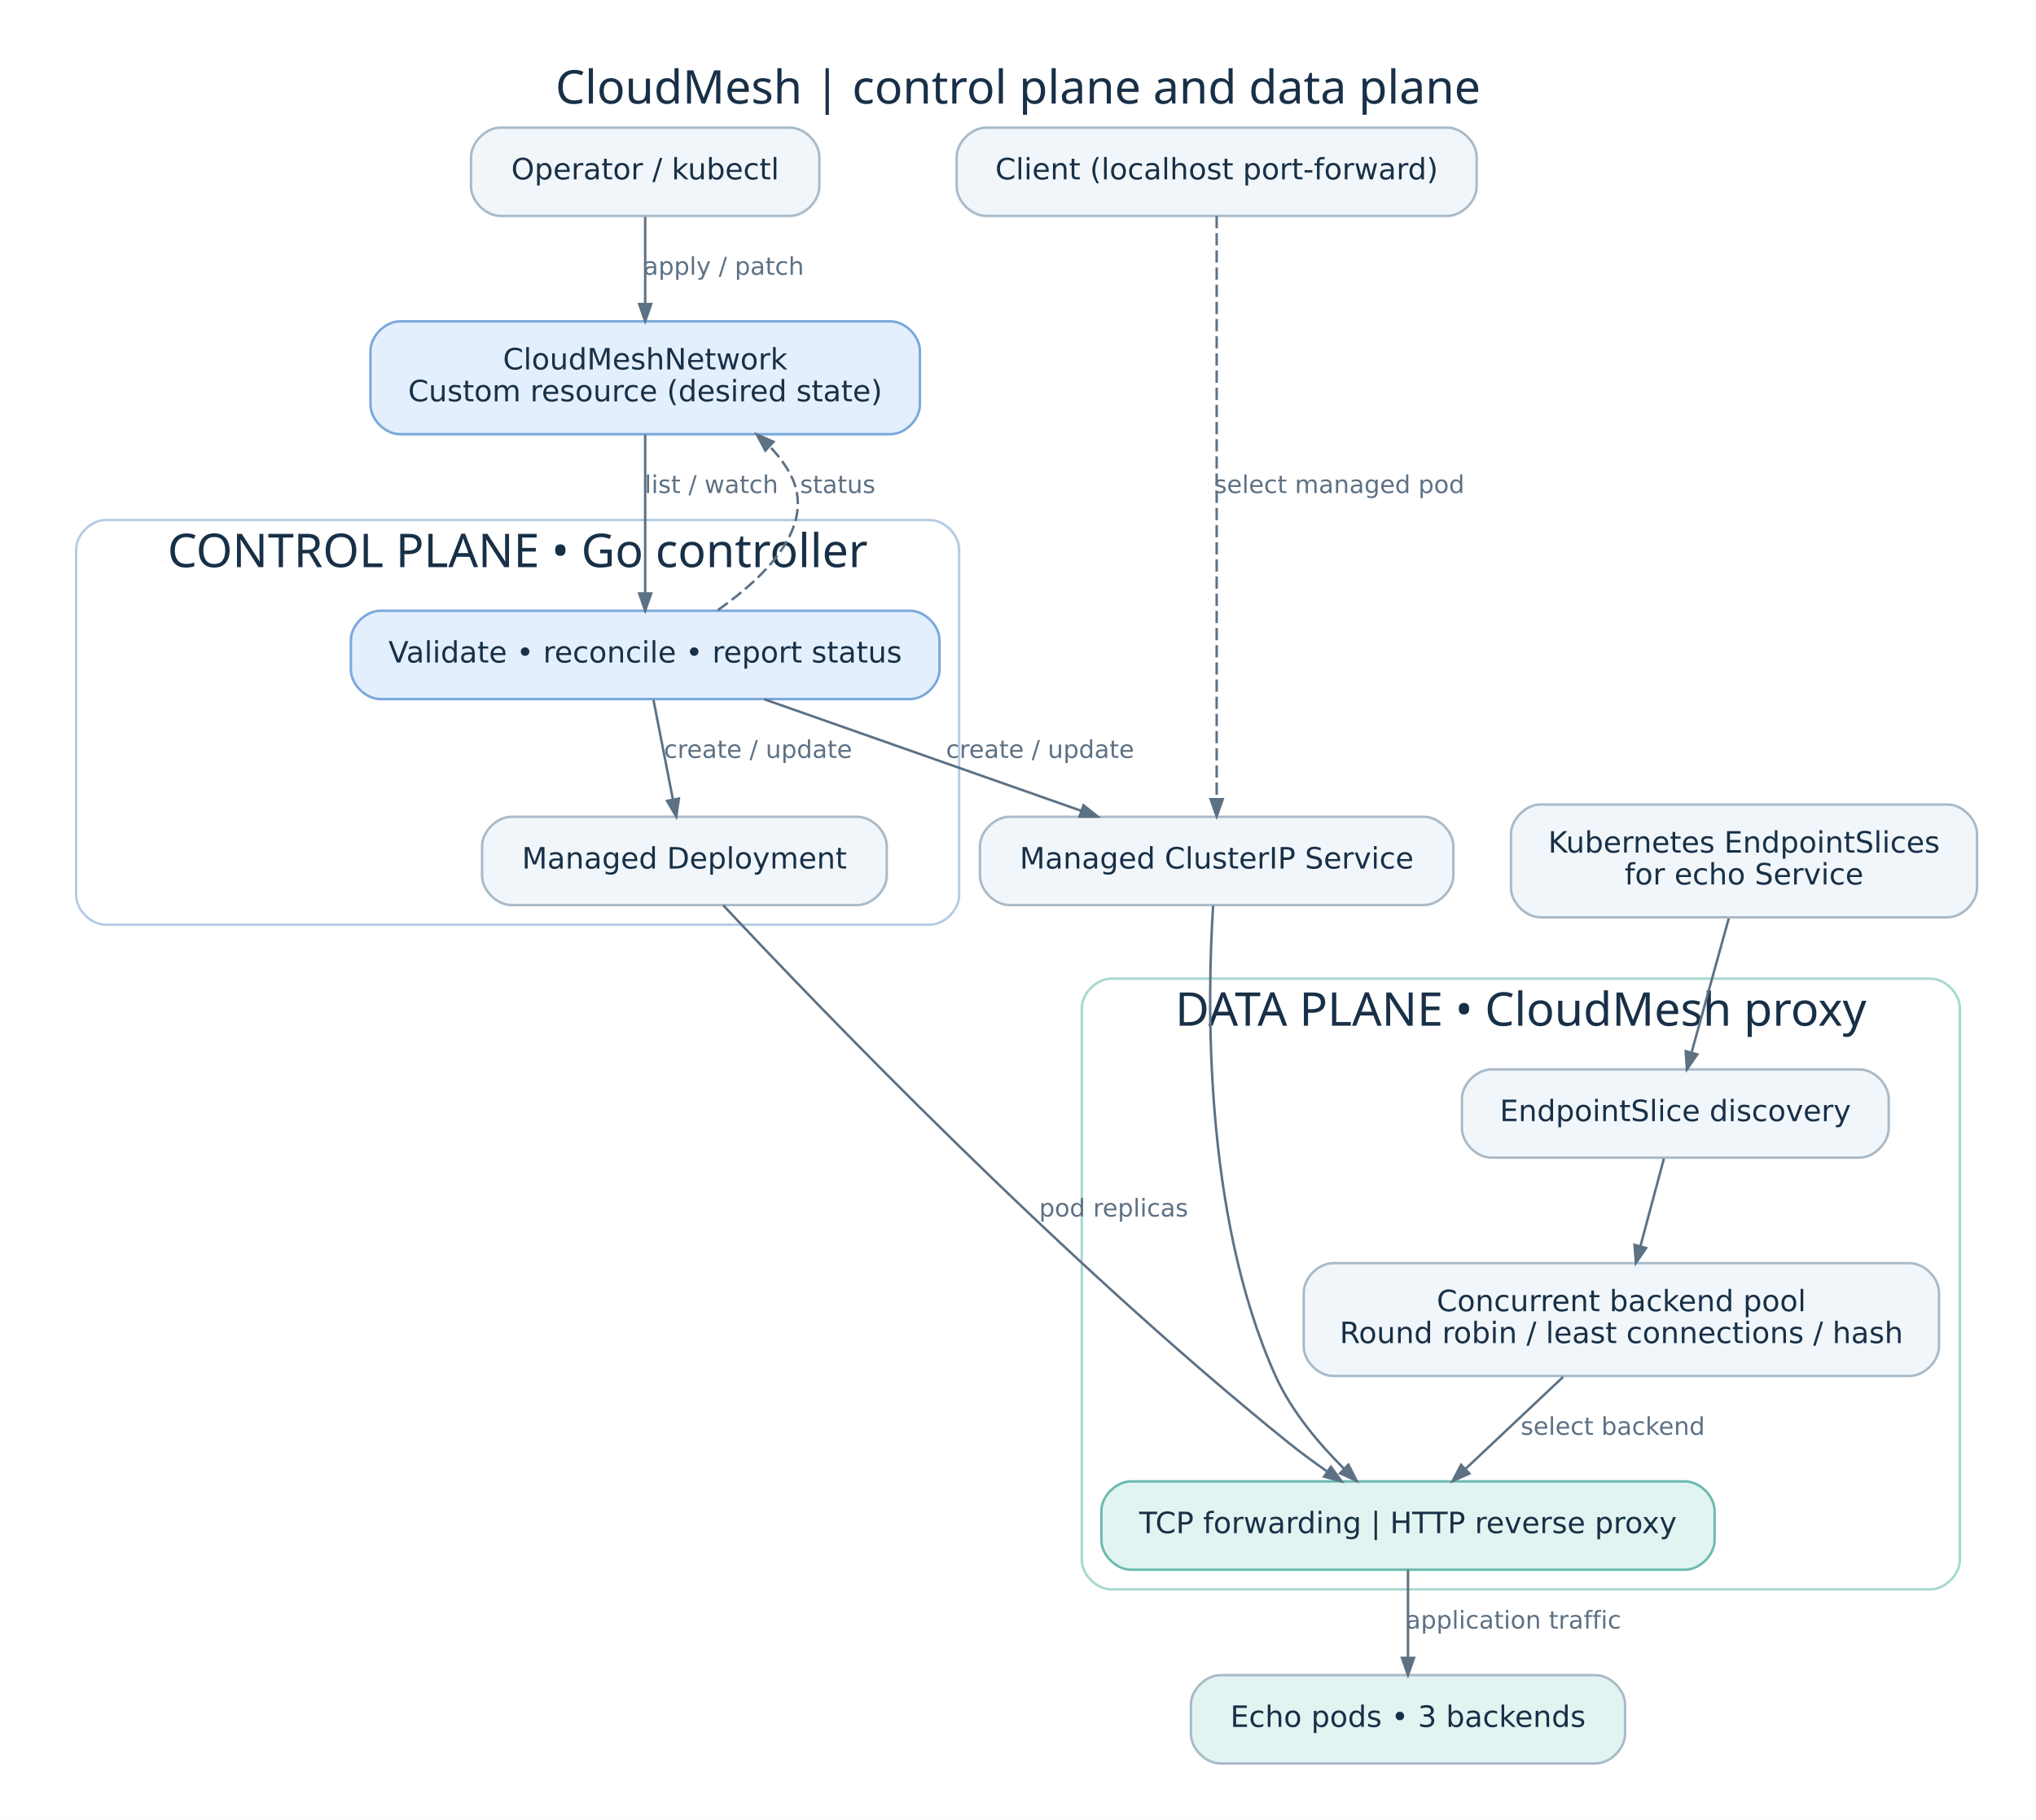
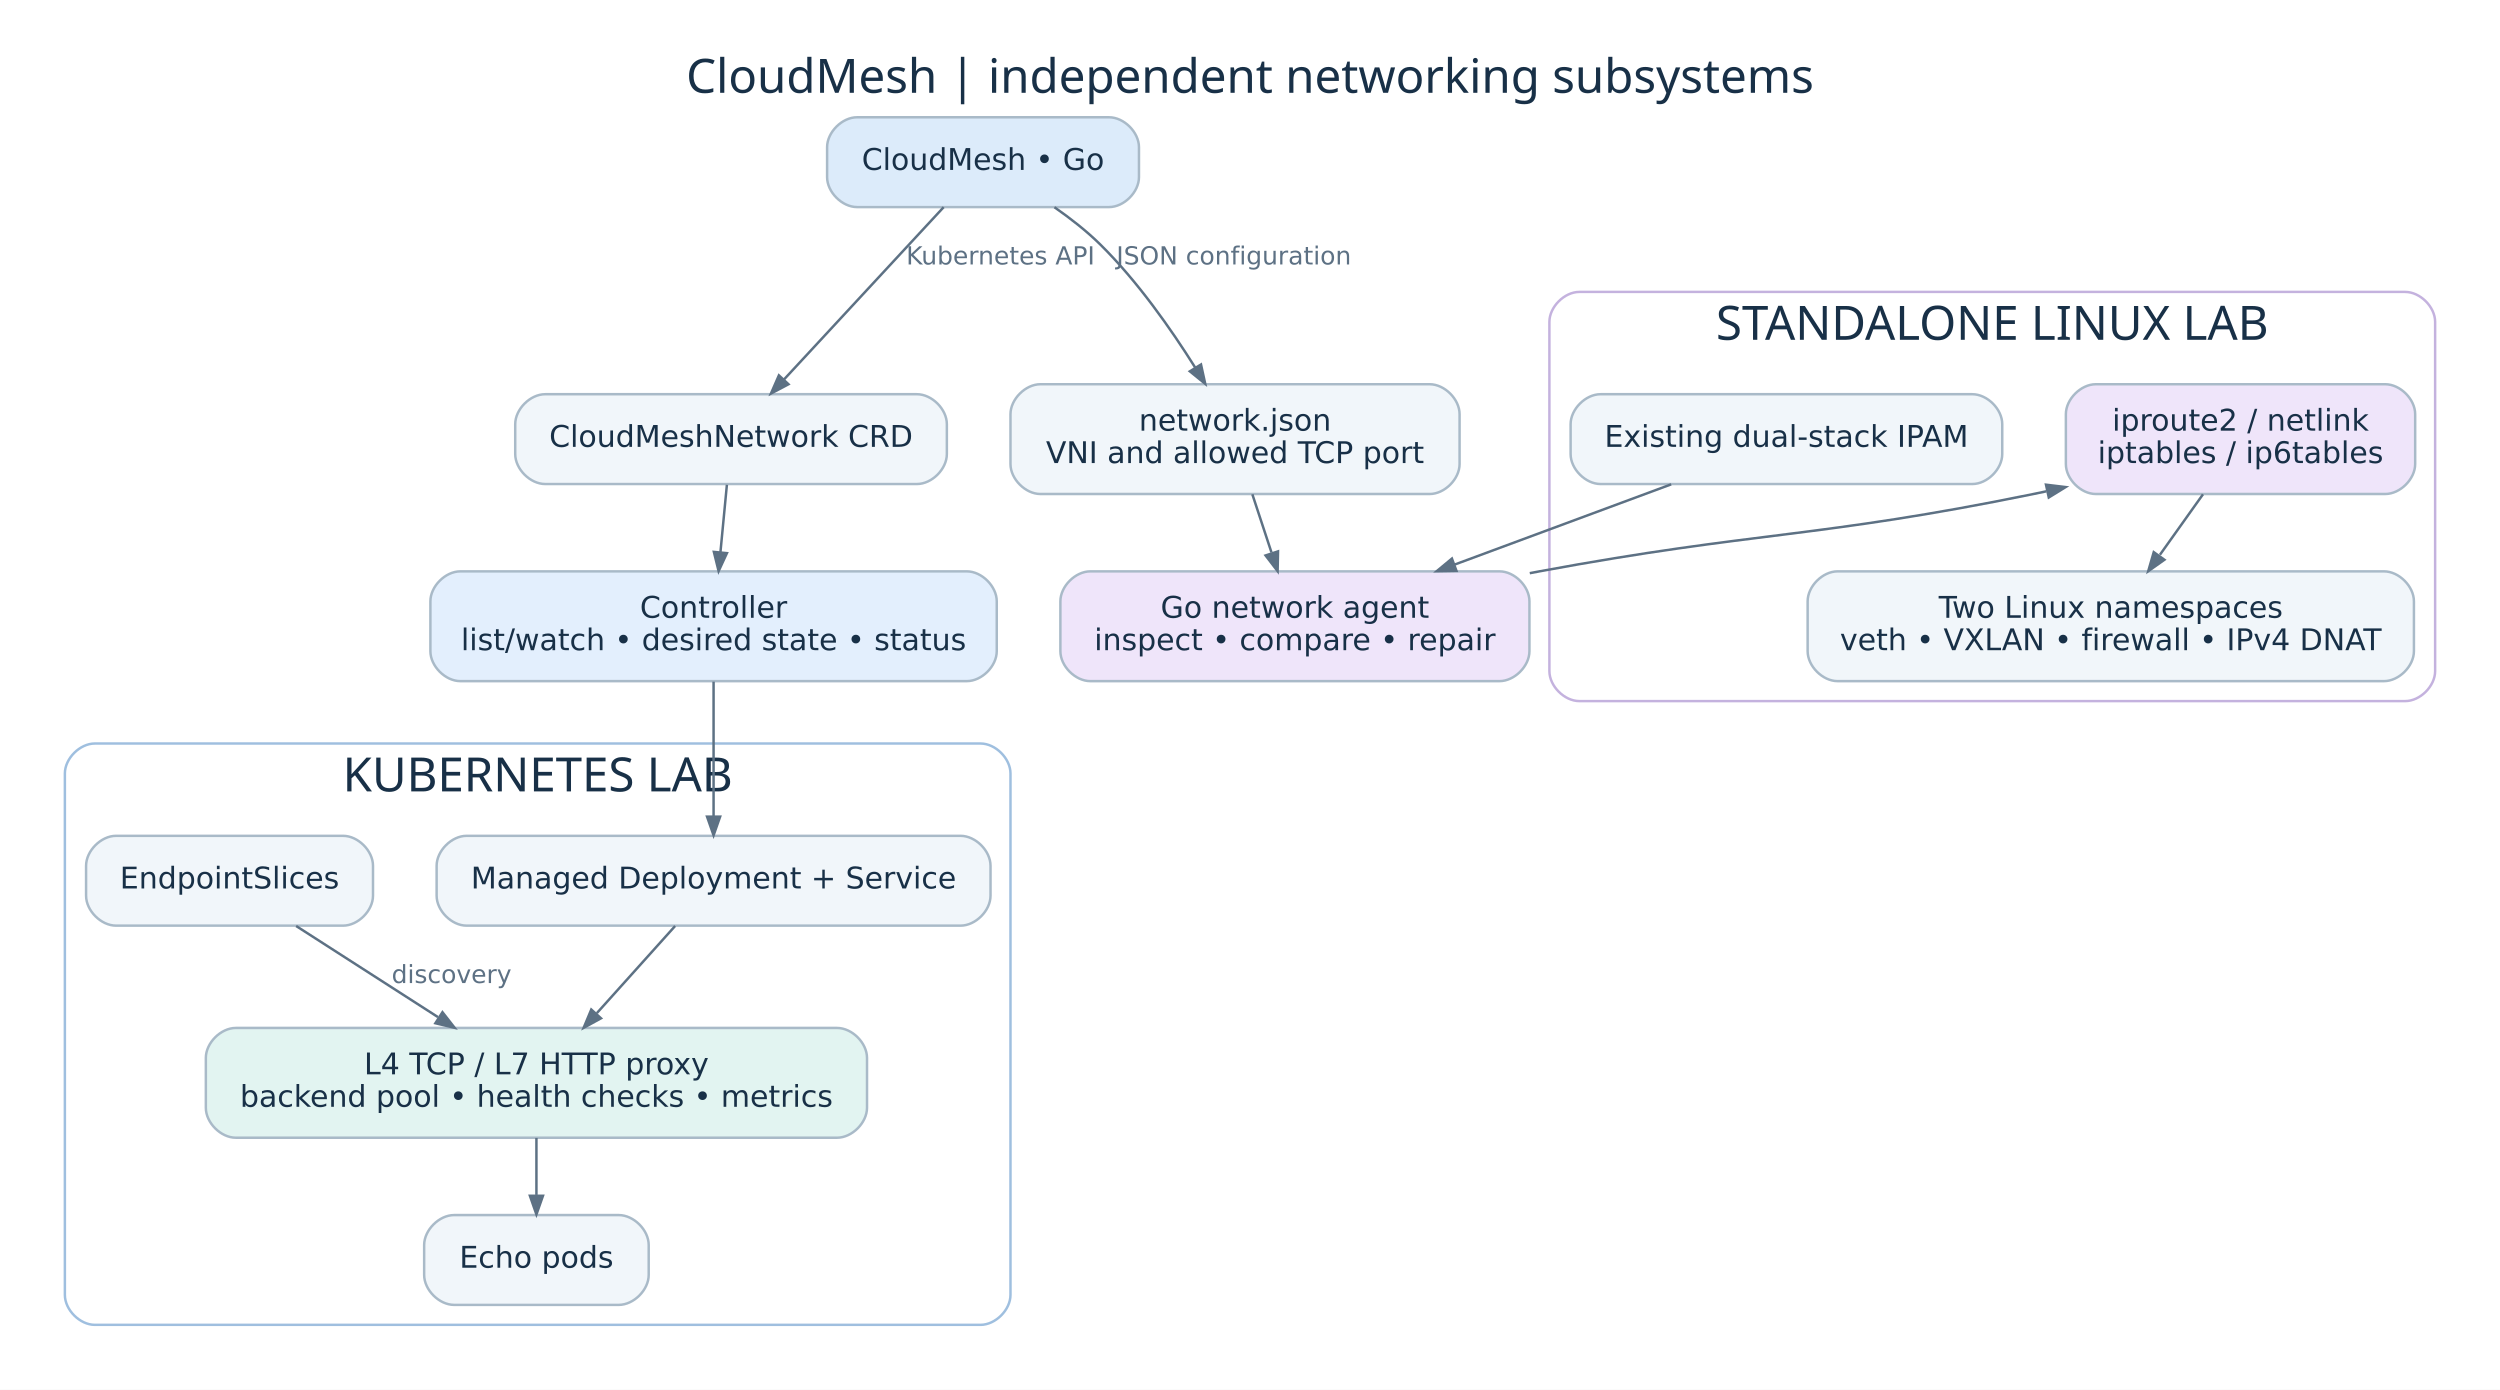
- <svg xmlns="http://www.w3.org/2000/svg" width="830pt" height="742pt" viewBox="0.00 0.00 830.08 742.08">
-   <g id="graph0" class="graph" transform="scale(1 1) rotate(0) translate(23.04 719.04)">
-     <polygon fill="white" stroke="transparent" points="-23.04,23.04 -23.04,-719.04 807.04,-719.04 807.04,23.04 -23.04,23.04" />
-     <text text-anchor="middle" x="392" y="-676.8" font-family="DejaVu Sans Bold" font-size="19.00" fill="#183047">CloudMesh | control plane and data plane</text>
+ <svg xmlns="http://www.w3.org/2000/svg" width="1002pt" height="557pt" viewBox="0.00 0.00 1002.00 557.00">
+   <g id="graph0" class="graph" transform="scale(1 1) rotate(0) translate(18 539)">
+     <polygon fill="white" stroke="transparent" points="-18,18 -18,-539 984,-539 984,18 -18,18" />
+     <text text-anchor="middle" x="483" y="-501.8" font-family="DejaVu Sans Bold" font-size="19.00" fill="#183047">CloudMesh | independent networking subsystems</text>
    <g id="clust1" class="cluster">
-       <path fill="white" stroke="#b6cce4" d="M20,-342C20,-342 356,-342 356,-342 362,-342 368,-348 368,-354 368,-354 368,-495 368,-495 368,-501 362,-507 356,-507 356,-507 20,-507 20,-507 14,-507 8,-501 8,-495 8,-495 8,-354 8,-354 8,-348 14,-342 20,-342" />
-       <text text-anchor="middle" x="188" y="-487.8" font-family="DejaVu Sans Bold" font-size="19.00" fill="#183047">CONTROL PLANE • Go controller</text>
+       <path fill="white" stroke="#9fbfdf" d="M20,-8C20,-8 375,-8 375,-8 381,-8 387,-14 387,-20 387,-20 387,-229 387,-229 387,-235 381,-241 375,-241 375,-241 20,-241 20,-241 14,-241 8,-235 8,-229 8,-229 8,-20 8,-20 8,-14 14,-8 20,-8" />
+       <text text-anchor="middle" x="197.5" y="-221.8" font-family="DejaVu Sans Bold" font-size="19.00" fill="#183047">KUBERNETES LAB</text>
    </g>
    <g id="clust2" class="cluster">
-       <path fill="white" stroke="#a7d8d2" d="M430,-71C430,-71 764,-71 764,-71 770,-71 776,-77 776,-83 776,-83 776,-308 776,-308 776,-314 770,-320 764,-320 764,-320 430,-320 430,-320 424,-320 418,-314 418,-308 418,-308 418,-83 418,-83 418,-77 424,-71 430,-71" />
-       <text text-anchor="middle" x="597" y="-300.8" font-family="DejaVu Sans Bold" font-size="19.00" fill="#183047">DATA PLANE • CloudMesh proxy</text>
+       <path fill="white" stroke="#c4b2de" d="M615,-258C615,-258 946,-258 946,-258 952,-258 958,-264 958,-270 958,-270 958,-410 958,-410 958,-416 952,-422 946,-422 946,-422 615,-422 615,-422 609,-422 603,-416 603,-410 603,-410 603,-270 603,-270 603,-264 609,-258 615,-258" />
+       <text text-anchor="middle" x="780.5" y="-402.8" font-family="DejaVu Sans Bold" font-size="19.00" fill="#183047">STANDALONE LINUX LAB</text>
    </g>
    <g id="node1" class="node">
-       <path fill="#f1f6fa" stroke="#a9bac8" d="M299,-667C299,-667 181,-667 181,-667 175,-667 169,-661 169,-655 169,-655 169,-643 169,-643 169,-637 175,-631 181,-631 181,-631 299,-631 299,-631 305,-631 311,-637 311,-643 311,-643 311,-655 311,-655 311,-661 305,-667 299,-667" />
-       <text text-anchor="middle" x="240" y="-645.9" font-family="DejaVu Sans" font-size="12.00" fill="#183047">Operator / kubectl</text>
+       <path fill="#dcebfa" stroke="#a9bac8" d="M426.5,-492C426.5,-492 325.5,-492 325.5,-492 319.5,-492 313.5,-486 313.5,-480 313.5,-480 313.5,-468 313.5,-468 313.5,-462 319.5,-456 325.5,-456 325.5,-456 426.5,-456 426.5,-456 432.5,-456 438.5,-462 438.5,-468 438.5,-468 438.5,-480 438.5,-480 438.5,-486 432.5,-492 426.5,-492" />
+       <text text-anchor="middle" x="376" y="-470.9" font-family="DejaVu Sans" font-size="12.00" fill="#183047">CloudMesh • Go</text>
    </g>
    <g id="node2" class="node">
-       <path fill="#e3effd" stroke="#79a8dc" d="M340,-588C340,-588 140,-588 140,-588 134,-588 128,-582 128,-576 128,-576 128,-554 128,-554 128,-548 134,-542 140,-542 140,-542 340,-542 340,-542 346,-542 352,-548 352,-554 352,-554 352,-576 352,-576 352,-582 346,-588 340,-588" />
-       <text text-anchor="middle" x="240" y="-568.4" font-family="DejaVu Sans" font-size="12.00" fill="#183047">CloudMeshNetwork</text>
-       <text text-anchor="middle" x="240" y="-555.4" font-family="DejaVu Sans" font-size="12.00" fill="#183047">Custom resource (desired state)</text>
+       <path fill="#f1f6fa" stroke="#a9bac8" d="M349.5,-381C349.5,-381 200.5,-381 200.5,-381 194.5,-381 188.5,-375 188.5,-369 188.5,-369 188.5,-357 188.5,-357 188.5,-351 194.5,-345 200.5,-345 200.5,-345 349.5,-345 349.5,-345 355.5,-345 361.5,-351 361.5,-357 361.5,-357 361.5,-369 361.5,-369 361.5,-375 355.5,-381 349.5,-381" />
+       <text text-anchor="middle" x="275" y="-359.9" font-family="DejaVu Sans" font-size="12.00" fill="#183047">CloudMeshNetwork CRD</text>
+     </g>
+     <g id="edge10" class="edge">
+       <path fill="none" stroke="#5d7184" d="M360.22,-455.97C342.98,-437.36 315.27,-407.46 296.15,-386.83" />
+       <polygon fill="#5d7184" stroke="#5d7184" points="298.03,-384.99 291,-381.27 294.18,-388.56 298.03,-384.99" />
+       <text text-anchor="middle" x="383" y="-433" font-family="DejaVu Sans" font-size="10.00" fill="#5d7184">Kubernetes API</text>
+     </g>
+     <g id="node8" class="node">
+       <path fill="#f1f6fa" stroke="#a9bac8" d="M555,-385C555,-385 399,-385 399,-385 393,-385 387,-379 387,-373 387,-373 387,-353 387,-353 387,-347 393,-341 399,-341 399,-341 555,-341 555,-341 561,-341 567,-347 567,-353 567,-353 567,-373 567,-373 567,-379 561,-385 555,-385" />
+       <text text-anchor="middle" x="477" y="-366.4" font-family="DejaVu Sans" font-size="12.00" fill="#183047">network.json</text>
+       <text text-anchor="middle" x="477" y="-353.4" font-family="DejaVu Sans" font-size="12.00" fill="#183047">VNI and allowed TCP port</text>
+     </g>
+     <g id="edge11" class="edge">
+       <path fill="none" stroke="#5d7184" d="M404.62,-455.94C411.01,-451.49 417.52,-446.41 423,-441 437.85,-426.35 451.33,-407.15 461.1,-391.58" />
+       <polygon fill="#5d7184" stroke="#5d7184" points="463.36,-392.92 465.06,-385.16 458.89,-390.17 463.36,-392.92" />
+       <text text-anchor="middle" x="476.5" y="-433" font-family="DejaVu Sans" font-size="10.00" fill="#5d7184">JSON configuration</text>
+     </g>
+     <g id="node3" class="node">
+       <path fill="#e3effd" stroke="#a9bac8" d="M369.5,-310C369.5,-310 166.5,-310 166.5,-310 160.5,-310 154.5,-304 154.5,-298 154.5,-298 154.5,-278 154.5,-278 154.5,-272 160.5,-266 166.5,-266 166.5,-266 369.5,-266 369.5,-266 375.5,-266 381.5,-272 381.5,-278 381.5,-278 381.5,-298 381.5,-298 381.5,-304 375.5,-310 369.5,-310" />
+       <text text-anchor="middle" x="268" y="-291.4" font-family="DejaVu Sans" font-size="12.00" fill="#183047">Controller</text>
+       <text text-anchor="middle" x="268" y="-278.4" font-family="DejaVu Sans" font-size="12.00" fill="#183047">list/watch • desired state • status</text>
+     </g>
+     <g id="edge1" class="edge">
+       <path fill="none" stroke="#5d7184" d="M273.34,-344.7C272.56,-336.6 271.62,-326.73 270.74,-317.56" />
+       <polygon fill="#5d7184" stroke="#5d7184" points="273.35,-317.3 270.02,-310.08 268.12,-317.8 273.35,-317.3" />
+     </g>
+     <g id="node4" class="node">
+       <path fill="#f1f6fa" stroke="#a9bac8" d="M367,-204C367,-204 169,-204 169,-204 163,-204 157,-198 157,-192 157,-192 157,-180 157,-180 157,-174 163,-168 169,-168 169,-168 367,-168 367,-168 373,-168 379,-174 379,-180 379,-180 379,-192 379,-192 379,-198 373,-204 367,-204" />
+       <text text-anchor="middle" x="268" y="-182.9" font-family="DejaVu Sans" font-size="12.00" fill="#183047">Managed Deployment + Service</text>
+     </g>
+     <g id="edge2" class="edge">
+       <path fill="none" stroke="#5d7184" d="M268,-265.79C268,-250.03 268,-228.47 268,-211.88" />
+       <polygon fill="#5d7184" stroke="#5d7184" points="270.63,-211.69 268,-204.19 265.38,-211.69 270.63,-211.69" />
+     </g>
+     <g id="node5" class="node">
+       <path fill="#e2f4f1" stroke="#a9bac8" d="M317.5,-127C317.5,-127 76.5,-127 76.5,-127 70.5,-127 64.5,-121 64.5,-115 64.5,-115 64.5,-95 64.5,-95 64.5,-89 70.5,-83 76.5,-83 76.5,-83 317.5,-83 317.5,-83 323.5,-83 329.5,-89 329.5,-95 329.5,-95 329.5,-115 329.5,-115 329.5,-121 323.5,-127 317.5,-127" />
+       <text text-anchor="middle" x="197" y="-108.4" font-family="DejaVu Sans" font-size="12.00" fill="#183047">L4 TCP / L7 HTTP proxy</text>
+       <text text-anchor="middle" x="197" y="-95.4" font-family="DejaVu Sans" font-size="12.00" fill="#183047">backend pool • health checks • metrics</text>
+     </g>
+     <g id="edge3" class="edge">
+       <path fill="none" stroke="#5d7184" d="M252.59,-167.86C243.43,-157.66 231.59,-144.49 221.2,-132.92" />
+       <polygon fill="#5d7184" stroke="#5d7184" points="222.88,-130.87 215.92,-127.05 218.98,-134.38 222.88,-130.87" />
+     </g>
+     <g id="node7" class="node">
+       <path fill="#f1f6fa" stroke="#a9bac8" d="M230,-52C230,-52 164,-52 164,-52 158,-52 152,-46 152,-40 152,-40 152,-28 152,-28 152,-22 158,-16 164,-16 164,-16 230,-16 230,-16 236,-16 242,-22 242,-28 242,-28 242,-40 242,-40 242,-46 236,-52 230,-52" />
+       <text text-anchor="middle" x="197" y="-30.9" font-family="DejaVu Sans" font-size="12.00" fill="#183047">Echo pods</text>
+     </g>
+     <g id="edge4" class="edge">
+       <path fill="none" stroke="#5d7184" d="M197,-82.92C197,-75.7 197,-67.56 197,-60.06" />
+       <polygon fill="#5d7184" stroke="#5d7184" points="199.63,-59.74 197,-52.24 194.38,-59.74 199.63,-59.74" />
+     </g>
+     <g id="node6" class="node">
+       <path fill="#f1f6fa" stroke="#a9bac8" d="M119.5,-204C119.5,-204 28.5,-204 28.5,-204 22.5,-204 16.5,-198 16.5,-192 16.5,-192 16.5,-180 16.5,-180 16.5,-174 22.5,-168 28.5,-168 28.5,-168 119.5,-168 119.5,-168 125.5,-168 131.5,-174 131.5,-180 131.5,-180 131.5,-192 131.5,-192 131.5,-198 125.5,-204 119.5,-204" />
+       <text text-anchor="middle" x="74" y="-182.9" font-family="DejaVu Sans" font-size="12.00" fill="#183047">EndpointSlices</text>
    </g>
    <g id="edge5" class="edge">
-       <path fill="none" stroke="#5d7184" d="M240,-630.61C240,-620.33 240,-607.05 240,-595.21" />
-       <polygon fill="#5d7184" stroke="#5d7184" points="242.45,-595.06 240,-588.06 237.55,-595.06 242.45,-595.06" />
-       <text text-anchor="middle" x="272" y="-607" font-family="DejaVu Sans" font-size="10.00" fill="#5d7184">apply / patch</text>
+       <path fill="none" stroke="#5d7184" d="M100.69,-167.86C117.3,-157.19 138.97,-143.27 157.54,-131.34" />
+       <polygon fill="#5d7184" stroke="#5d7184" points="159.34,-133.31 164.23,-127.05 156.5,-128.89 159.34,-133.31" />
+       <text text-anchor="middle" x="163" y="-145" font-family="DejaVu Sans" font-size="10.00" fill="#5d7184">discovery</text>
    </g>
-     <g id="node3" class="node">
-       <path fill="#e3effd" stroke="#79a8dc" d="M348,-470C348,-470 132,-470 132,-470 126,-470 120,-464 120,-458 120,-458 120,-446 120,-446 120,-440 126,-434 132,-434 132,-434 348,-434 348,-434 354,-434 360,-440 360,-446 360,-446 360,-458 360,-458 360,-464 354,-470 348,-470" />
-       <text text-anchor="middle" x="240" y="-448.9" font-family="DejaVu Sans" font-size="12.00" fill="#183047">Validate • reconcile • report status</text>
+     <g id="node9" class="node">
+       <path fill="#efe5fa" stroke="#a9bac8" d="M583,-310C583,-310 419,-310 419,-310 413,-310 407,-304 407,-298 407,-298 407,-278 407,-278 407,-272 413,-266 419,-266 419,-266 583,-266 583,-266 589,-266 595,-272 595,-278 595,-278 595,-298 595,-298 595,-304 589,-310 583,-310" />
+       <text text-anchor="middle" x="501" y="-291.4" font-family="DejaVu Sans" font-size="12.00" fill="#183047">Go network agent</text>
+       <text text-anchor="middle" x="501" y="-278.4" font-family="DejaVu Sans" font-size="12.00" fill="#183047">inspect • compare • repair</text>
    </g>
    <g id="edge6" class="edge">
-       <path fill="none" stroke="#5d7184" d="M240,-541.8C240,-523.15 240,-496.53 240,-477.3" />
-       <polygon fill="#5d7184" stroke="#5d7184" points="242.45,-477.07 240,-470.07 237.55,-477.07 242.45,-477.07" />
-       <text text-anchor="middle" x="267" y="-518" font-family="DejaVu Sans" font-size="10.00" fill="#5d7184">list / watch</text>
+       <path fill="none" stroke="#5d7184" d="M483.94,-340.89C486.33,-333.62 489.05,-325.36 491.6,-317.6" />
+       <polygon fill="#5d7184" stroke="#5d7184" points="494.23,-318.01 494.07,-310.07 489.24,-316.37 494.23,-318.01" />
+     </g>
+     <g id="node11" class="node">
+       <path fill="#efe5fa" stroke="#a9bac8" d="M938,-385C938,-385 822,-385 822,-385 816,-385 810,-379 810,-373 810,-373 810,-353 810,-353 810,-347 816,-341 822,-341 822,-341 938,-341 938,-341 944,-341 950,-347 950,-353 950,-353 950,-373 950,-373 950,-379 944,-385 938,-385" />
+       <text text-anchor="middle" x="880" y="-366.4" font-family="DejaVu Sans" font-size="12.00" fill="#183047">iproute2 / netlink</text>
+       <text text-anchor="middle" x="880" y="-353.4" font-family="DejaVu Sans" font-size="12.00" fill="#183047">iptables / ip6tables</text>
    </g>
    <g id="edge7" class="edge">
-       <path fill="none" stroke="#5d7184" stroke-dasharray="5,2" d="M269.63,-470.28C289.6,-484.31 310.39,-505.11 299,-526 296.82,-530 294.01,-533.64 290.82,-536.95" />
-       <polygon fill="#5d7184" stroke="#5d7184" points="288.98,-535.31 285.5,-541.87 292.3,-538.91 288.98,-535.31" />
-       <text text-anchor="middle" x="318.5" y="-518" font-family="DejaVu Sans" font-size="10.00" fill="#5d7184">status</text>
+       <path fill="none" stroke="#5d7184" d="M595.13,-309.27C596.42,-309.52 597.72,-309.76 599,-310 686.58,-326.23 709.73,-323.17 797,-341 798.72,-341.35 800.45,-341.71 802.2,-342.09" />
+       <polygon fill="#5d7184" stroke="#5d7184" points="802.03,-344.74 809.92,-343.78 803.15,-339.61 802.03,-344.74" />
    </g>
-     <g id="node4" class="node">
-       <path fill="#f1f6fa" stroke="#a9bac8" d="M326.5,-386C326.5,-386 185.5,-386 185.5,-386 179.5,-386 173.5,-380 173.5,-374 173.5,-374 173.5,-362 173.5,-362 173.5,-356 179.5,-350 185.5,-350 185.5,-350 326.5,-350 326.5,-350 332.5,-350 338.5,-356 338.5,-362 338.5,-362 338.5,-374 338.5,-374 338.5,-380 332.5,-386 326.5,-386" />
-       <text text-anchor="middle" x="256" y="-364.9" font-family="DejaVu Sans" font-size="12.00" fill="#183047">Managed Deployment</text>
+     <g id="node10" class="node">
+       <path fill="#f1f6fa" stroke="#a9bac8" d="M772.5,-381C772.5,-381 623.5,-381 623.5,-381 617.5,-381 611.5,-375 611.5,-369 611.5,-369 611.5,-357 611.5,-357 611.5,-351 617.5,-345 623.5,-345 623.5,-345 772.5,-345 772.5,-345 778.5,-345 784.5,-351 784.5,-357 784.5,-357 784.5,-369 784.5,-369 784.5,-375 778.5,-381 772.5,-381" />
+       <text text-anchor="middle" x="698" y="-359.9" font-family="DejaVu Sans" font-size="12.00" fill="#183047">Existing dual-stack IPAM</text>
    </g>
-     <g id="edge1" class="edge">
-       <path fill="none" stroke="#5d7184" d="M243.39,-433.61C245.7,-421.79 248.78,-406 251.32,-392.98" />
-       <polygon fill="#5d7184" stroke="#5d7184" points="253.73,-393.42 252.67,-386.08 248.92,-392.49 253.73,-393.42" />
-       <text text-anchor="middle" x="286" y="-410" font-family="DejaVu Sans" font-size="10.00" fill="#5d7184">create / update</text>
+     <g id="edge9" class="edge">
+       <path fill="none" stroke="#5d7184" d="M651.81,-344.88C625.92,-335.29 593.23,-323.17 564.91,-312.68" />
+       <polygon fill="#5d7184" stroke="#5d7184" points="565.75,-310.19 557.81,-310.05 563.93,-315.12 565.75,-310.19" />
    </g>
-     <g id="node5" class="node">
-       <path fill="#f1f6fa" stroke="#a9bac8" d="M557.5,-386C557.5,-386 388.5,-386 388.5,-386 382.5,-386 376.5,-380 376.5,-374 376.5,-374 376.5,-362 376.5,-362 376.5,-356 382.5,-350 388.5,-350 388.5,-350 557.5,-350 557.5,-350 563.5,-350 569.5,-356 569.5,-362 569.5,-362 569.5,-374 569.5,-374 569.5,-380 563.5,-386 557.5,-386" />
-       <text text-anchor="middle" x="473" y="-364.9" font-family="DejaVu Sans" font-size="12.00" fill="#183047">Managed ClusterIP Service</text>
-     </g>
-     <g id="edge2" class="edge">
-       <path fill="none" stroke="#5d7184" d="M288.56,-433.91C326.26,-420.64 378.54,-402.24 417.82,-388.42" />
-       <polygon fill="#5d7184" stroke="#5d7184" points="418.71,-390.7 424.5,-386.07 417.09,-386.08 418.71,-390.7" />
-       <text text-anchor="middle" x="401" y="-410" font-family="DejaVu Sans" font-size="10.00" fill="#5d7184">create / update</text>
-     </g>
-     <g id="node8" class="node">
-       <path fill="#e2f4f1" stroke="#6cbab0" d="M664,-115C664,-115 438,-115 438,-115 432,-115 426,-109 426,-103 426,-103 426,-91 426,-91 426,-85 432,-79 438,-79 438,-79 664,-79 664,-79 670,-79 676,-85 676,-91 676,-91 676,-103 676,-103 676,-109 670,-115 664,-115" />
-       <text text-anchor="middle" x="551" y="-93.9" font-family="DejaVu Sans" font-size="12.00" fill="#183047">TCP forwarding | HTTP reverse proxy</text>
+     <g id="node12" class="node">
+       <path fill="#f1f6fa" stroke="#a9bac8" d="M937.5,-310C937.5,-310 718.5,-310 718.5,-310 712.5,-310 706.5,-304 706.5,-298 706.5,-298 706.5,-278 706.5,-278 706.5,-272 712.5,-266 718.5,-266 718.5,-266 937.5,-266 937.5,-266 943.5,-266 949.5,-272 949.5,-278 949.5,-278 949.5,-298 949.5,-298 949.5,-304 943.5,-310 937.5,-310" />
+       <text text-anchor="middle" x="828" y="-291.4" font-family="DejaVu Sans" font-size="12.00" fill="#183047">Two Linux namespaces</text>
+       <text text-anchor="middle" x="828" y="-278.4" font-family="DejaVu Sans" font-size="12.00" fill="#183047">veth • VXLAN • firewall • IPv4 DNAT</text>
    </g>
    <g id="edge8" class="edge">
-       <path fill="none" stroke="#5d7184" d="M271.8,-349.95C309.58,-309.6 408.94,-206.05 502,-131 507.04,-126.93 512.58,-122.87 518.06,-119.04" />
-       <polygon fill="#5d7184" stroke="#5d7184" points="519.57,-120.98 523.96,-115 516.8,-116.94 519.57,-120.98" />
-       <text text-anchor="middle" x="431" y="-223" font-family="DejaVu Sans" font-size="10.00" fill="#5d7184">pod replicas</text>
-     </g>
-     <g id="edge10" class="edge">
-       <path fill="none" stroke="#5d7184" d="M471.56,-349.83C469.17,-312.9 467.28,-223.93 497,-158 503.44,-143.73 514.54,-130.48 525.01,-120.09" />
-       <polygon fill="#5d7184" stroke="#5d7184" points="526.72,-121.84 530.07,-115.23 523.33,-118.31 526.72,-121.84" />
-     </g>
-     <g id="node6" class="node">
-       <path fill="#f1f6fa" stroke="#a9bac8" d="M735,-283C735,-283 585,-283 585,-283 579,-283 573,-277 573,-271 573,-271 573,-259 573,-259 573,-253 579,-247 585,-247 585,-247 735,-247 735,-247 741,-247 747,-253 747,-259 747,-259 747,-271 747,-271 747,-277 741,-283 735,-283" />
-       <text text-anchor="middle" x="660" y="-261.9" font-family="DejaVu Sans" font-size="12.00" fill="#183047">EndpointSlice discovery</text>
-     </g>
-     <g id="node7" class="node">
-       <path fill="#f1f6fa" stroke="#a9bac8" d="M755.5,-204C755.5,-204 520.5,-204 520.5,-204 514.5,-204 508.5,-198 508.5,-192 508.5,-192 508.5,-170 508.5,-170 508.5,-164 514.5,-158 520.5,-158 520.5,-158 755.5,-158 755.5,-158 761.5,-158 767.5,-164 767.5,-170 767.5,-170 767.5,-192 767.5,-192 767.5,-198 761.5,-204 755.5,-204" />
-       <text text-anchor="middle" x="638" y="-184.4" font-family="DejaVu Sans" font-size="12.00" fill="#183047">Concurrent backend pool</text>
-       <text text-anchor="middle" x="638" y="-171.4" font-family="DejaVu Sans" font-size="12.00" fill="#183047">Round robin / least connections / hash</text>
-     </g>
-     <g id="edge3" class="edge">
-       <path fill="none" stroke="#5d7184" d="M655.33,-246.61C652.55,-236.23 648.95,-222.8 645.75,-210.87" />
-       <polygon fill="#5d7184" stroke="#5d7184" points="648.1,-210.18 643.92,-204.06 643.36,-211.45 648.1,-210.18" />
-     </g>
-     <g id="edge4" class="edge">
-       <path fill="none" stroke="#5d7184" d="M614.23,-157.59C601.81,-145.89 586.68,-131.63 574.33,-119.99" />
-       <polygon fill="#5d7184" stroke="#5d7184" points="576,-118.2 569.22,-115.18 572.64,-121.76 576,-118.2" />
-       <text text-anchor="middle" x="634.5" y="-134" font-family="DejaVu Sans" font-size="10.00" fill="#5d7184">select backend</text>
-     </g>
-     <g id="node11" class="node">
-       <path fill="#e2f4f1" stroke="#a9bac8" d="M627.5,-36C627.5,-36 474.5,-36 474.5,-36 468.5,-36 462.5,-30 462.5,-24 462.5,-24 462.5,-12 462.5,-12 462.5,-6 468.5,0 474.5,0 474.5,0 627.5,0 627.5,0 633.5,0 639.5,-6 639.5,-12 639.5,-12 639.5,-24 639.5,-24 639.5,-30 633.5,-36 627.5,-36" />
-       <text text-anchor="middle" x="551" y="-14.9" font-family="DejaVu Sans" font-size="12.00" fill="#183047">Echo pods • 3 backends</text>
-     </g>
-     <g id="edge12" class="edge">
-       <path fill="none" stroke="#5d7184" d="M551,-78.91C551,-68.44 551,-54.88 551,-43.31" />
-       <polygon fill="#5d7184" stroke="#5d7184" points="553.45,-43.04 551,-36.04 548.55,-43.04 553.45,-43.04" />
-       <text text-anchor="middle" x="594" y="-55" font-family="DejaVu Sans" font-size="10.00" fill="#5d7184">application traffic</text>
-     </g>
-     <g id="node9" class="node">
-       <path fill="#f1f6fa" stroke="#a9bac8" d="M567,-667C567,-667 379,-667 379,-667 373,-667 367,-661 367,-655 367,-655 367,-643 367,-643 367,-637 373,-631 379,-631 379,-631 567,-631 567,-631 573,-631 579,-637 579,-643 579,-643 579,-655 579,-655 579,-661 573,-667 567,-667" />
-       <text text-anchor="middle" x="473" y="-645.9" font-family="DejaVu Sans" font-size="12.00" fill="#183047">Client (localhost port-forward)</text>
-     </g>
-     <g id="edge9" class="edge">
-       <path fill="none" stroke="#5d7184" stroke-dasharray="5,2" d="M473,-630.97C473,-583.4 473,-448.98 473,-393.46" />
-       <polygon fill="#5d7184" stroke="#5d7184" points="475.45,-393.16 473,-386.16 470.55,-393.16 475.45,-393.16" />
-       <text text-anchor="middle" x="523" y="-518" font-family="DejaVu Sans" font-size="10.00" fill="#5d7184">select managed pod</text>
-     </g>
-     <g id="node10" class="node">
-       <path fill="#f1f6fa" stroke="#a9bac8" d="M771,-391C771,-391 605,-391 605,-391 599,-391 593,-385 593,-379 593,-379 593,-357 593,-357 593,-351 599,-345 605,-345 605,-345 771,-345 771,-345 777,-345 783,-351 783,-357 783,-357 783,-379 783,-379 783,-385 777,-391 771,-391" />
-       <text text-anchor="middle" x="688" y="-371.4" font-family="DejaVu Sans" font-size="12.00" fill="#183047">Kubernetes EndpointSlices</text>
-       <text text-anchor="middle" x="688" y="-358.4" font-family="DejaVu Sans" font-size="12.00" fill="#183047">for echo Service</text>
-     </g>
-     <g id="edge11" class="edge">
-       <path fill="none" stroke="#5d7184" d="M681.79,-344.58C677.31,-328.46 671.29,-306.73 666.71,-290.21" />
-       <polygon fill="#5d7184" stroke="#5d7184" points="668.95,-289.11 664.72,-283.02 664.23,-290.42 668.95,-289.11" />
+       <path fill="none" stroke="#5d7184" d="M864.96,-340.89C859.57,-333.32 853.41,-324.67 847.69,-316.64" />
+       <polygon fill="#5d7184" stroke="#5d7184" points="849.5,-314.65 843.01,-310.07 845.22,-317.7 849.5,-314.65" />
    </g>
  </g>
</svg>
